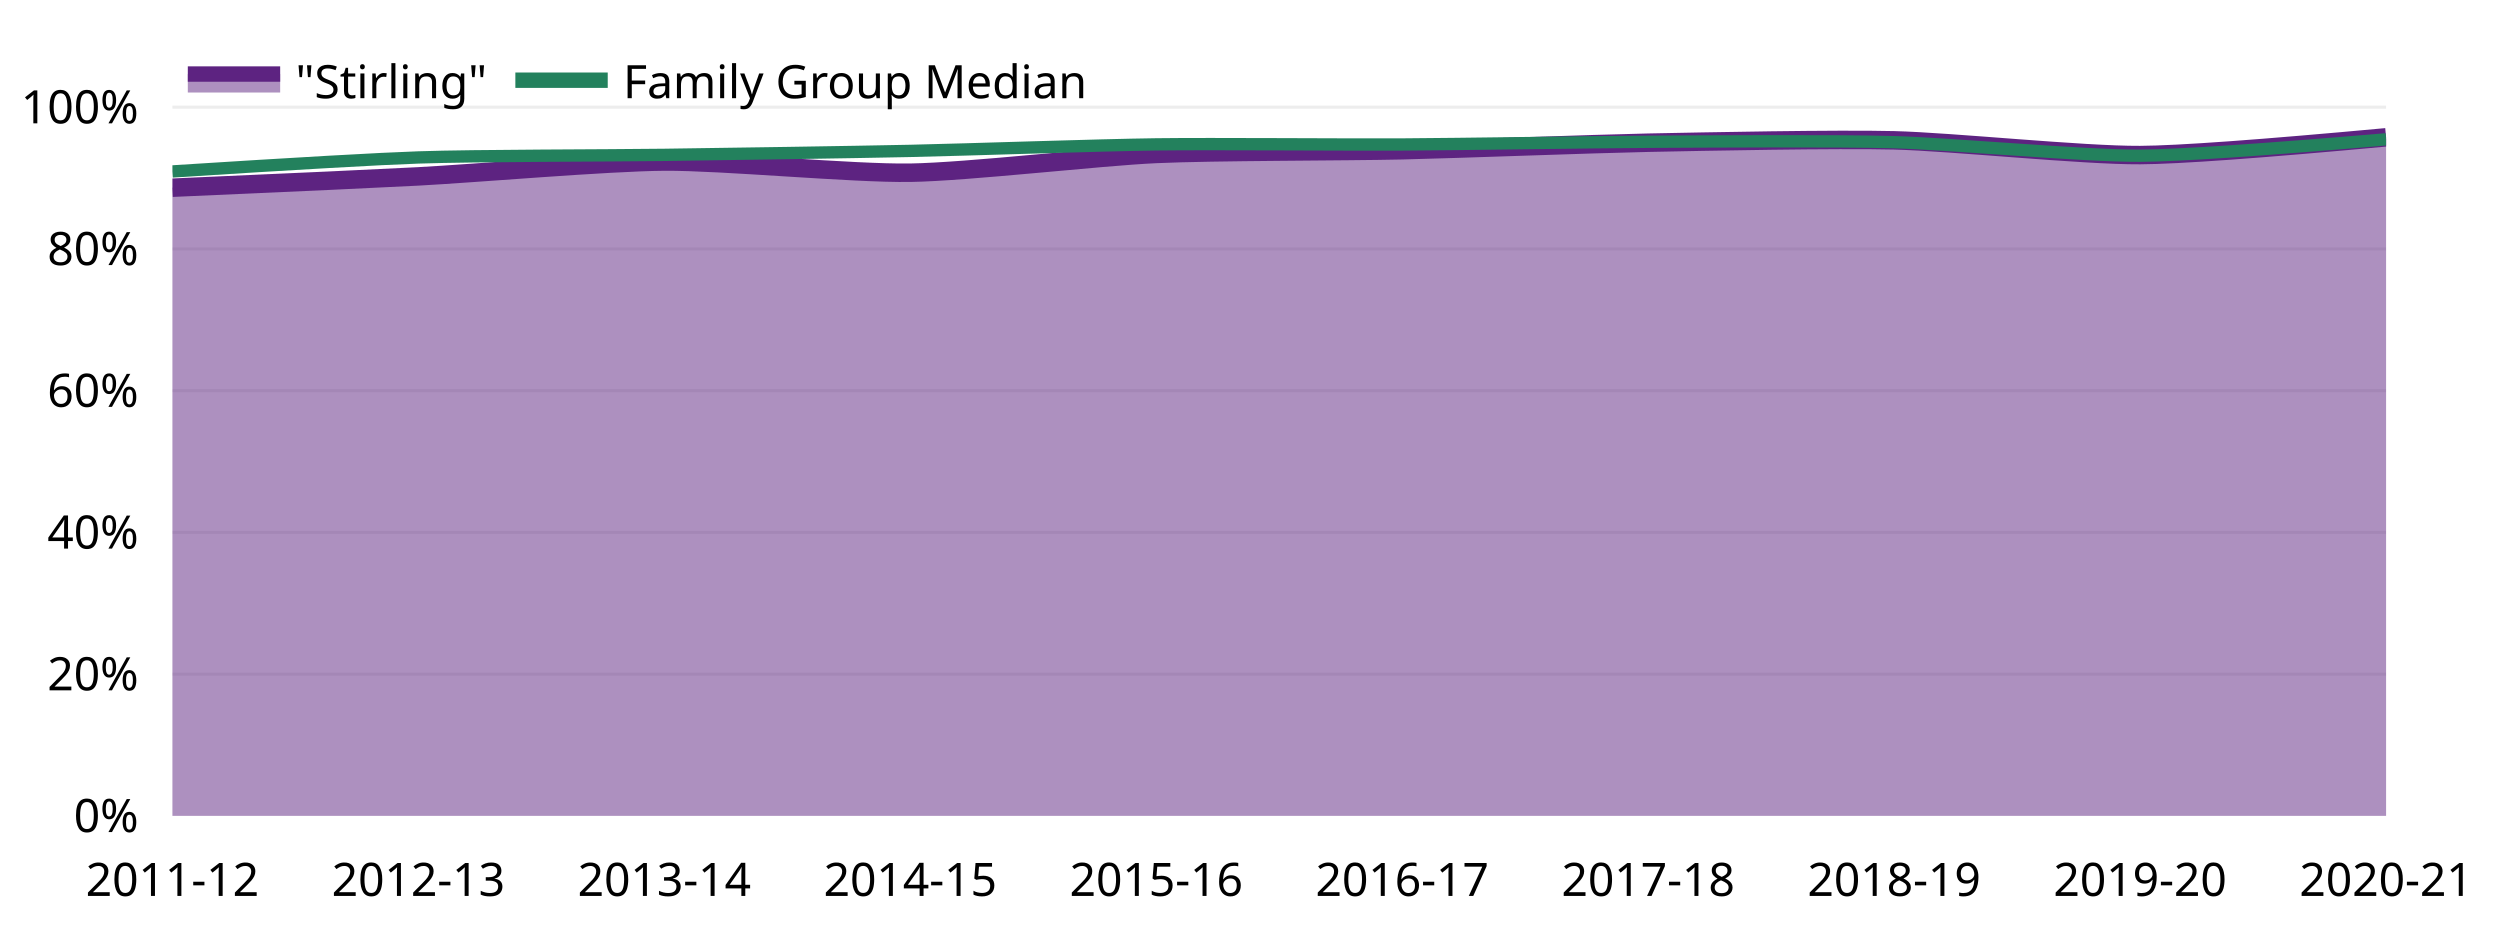
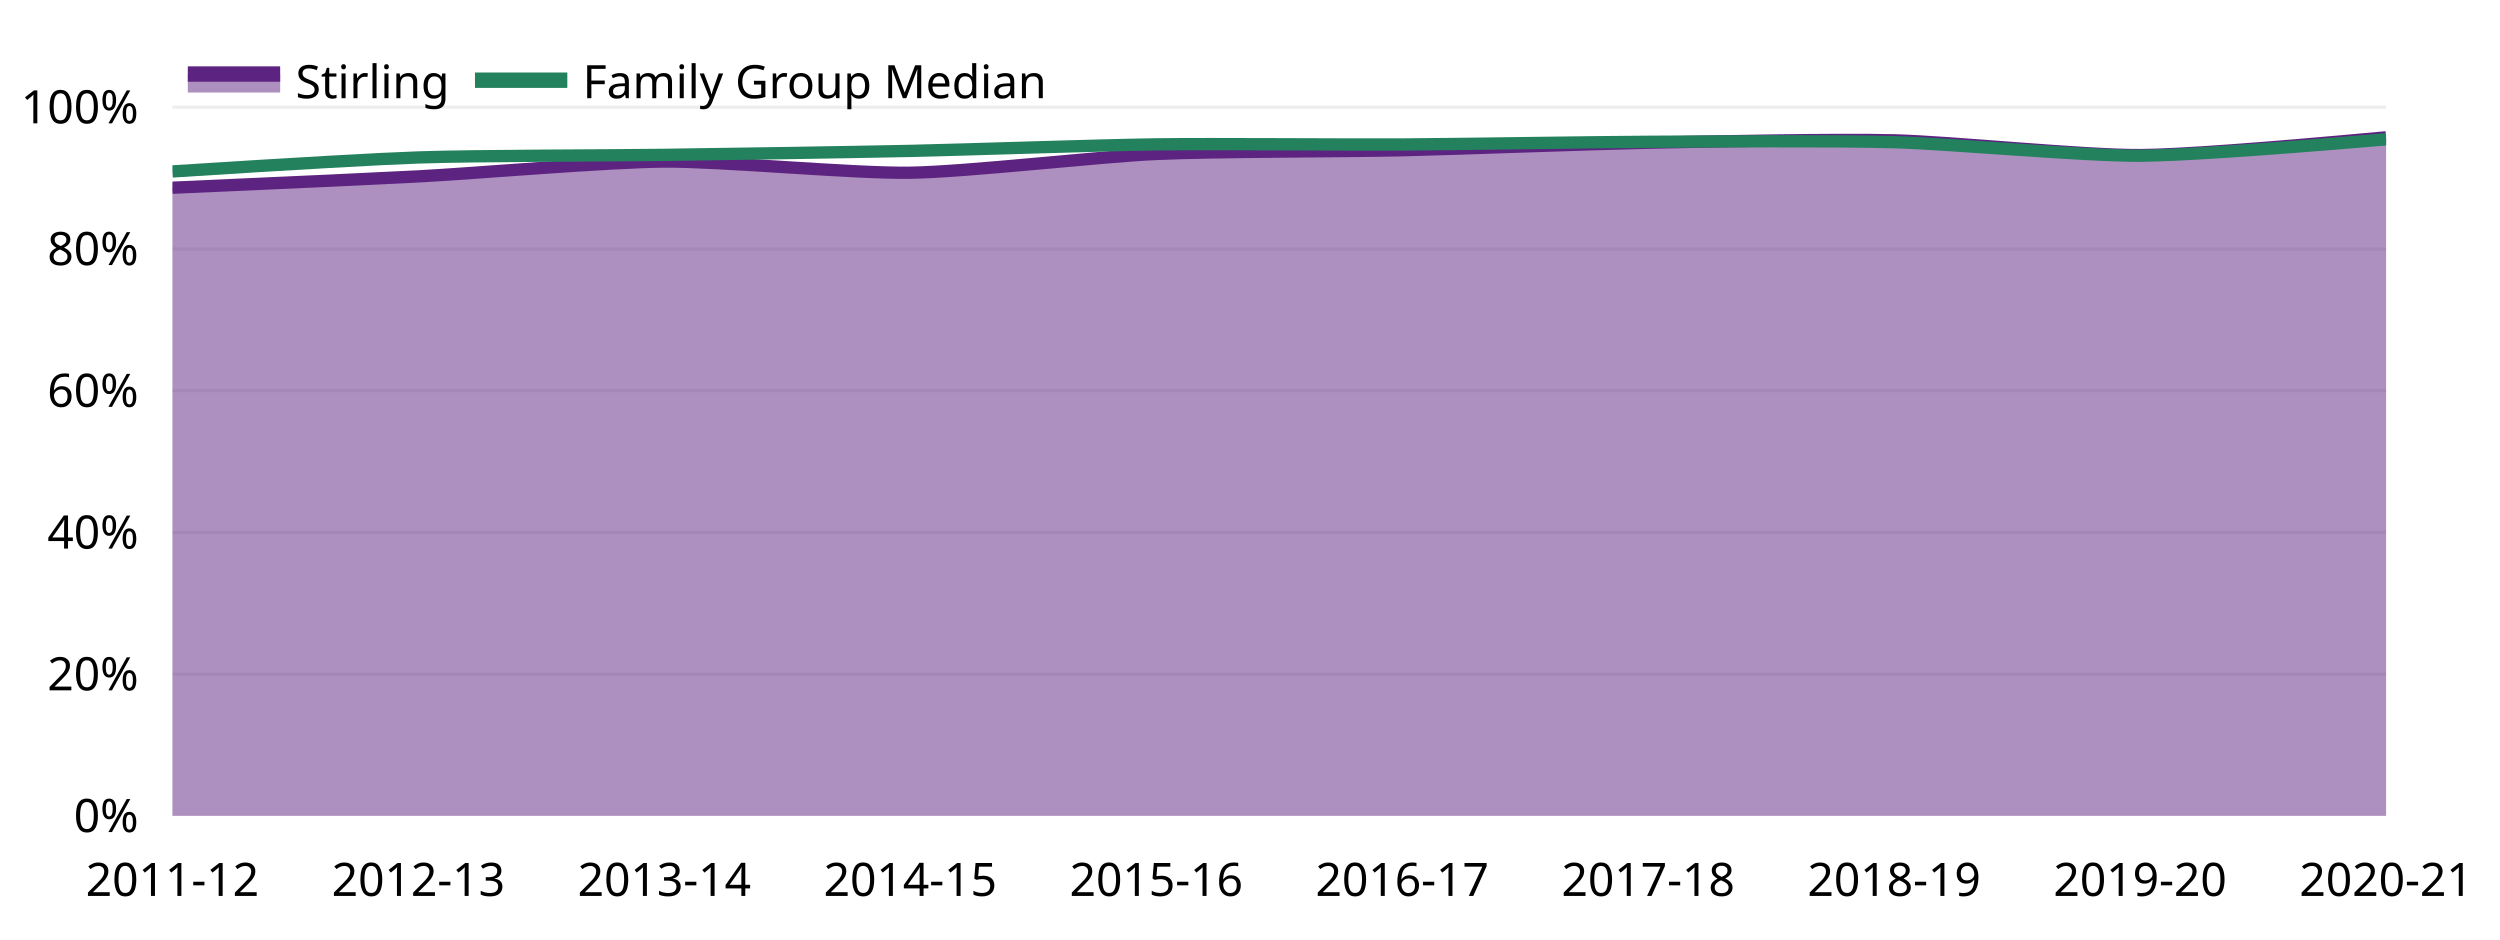
<svg xmlns="http://www.w3.org/2000/svg" class="main-svg" width="812" height="305" style="" viewBox="0 0 812 305">
  <rect x="0" y="0" width="812" height="305" style="fill: rgb(255, 255, 255); fill-opacity: 1;" />
-   <defs id="defs-731afb">
+   <defs id="defs-bef65b">
    <g class="clips">
-       <clipPath id="clip731afbxyplot" class="plotclip">
+       <clipPath id="clipbef65bxyplot" class="plotclip">
        <rect width="719" height="232" />
      </clipPath>
-       <clipPath class="axesclip" id="clip731afbx">
+       <clipPath class="axesclip" id="clipbef65bx">
        <rect x="56" y="0" width="719" height="305" />
      </clipPath>
-       <clipPath class="axesclip" id="clip731afby">
+       <clipPath class="axesclip" id="clipbef65by">
        <rect x="0" y="33" width="812" height="232" />
      </clipPath>
-       <clipPath class="axesclip" id="clip731afbxy">
+       <clipPath class="axesclip" id="clipbef65bxy">
        <rect x="56" y="33" width="719" height="232" />
      </clipPath>
    </g>
    <g class="gradients" />
    <g class="patterns" />
  </defs>
  <g class="bglayer">
    <rect class="bg" x="46" y="23" width="739" height="252" style="fill: rgb(0, 0, 0); fill-opacity: 0; stroke-width: 0;" />
  </g>
  <g class="layer-below">
    <g class="imagelayer" />
    <g class="shapelayer" />
  </g>
  <g class="cartesianlayer">
    <g class="subplot xy">
      <g class="layer-subplot">
        <g class="shapelayer" />
        <g class="imagelayer" />
      </g>
      <g class="gridlayer">
        <g class="x">
          <path class="xgrid crisp" transform="translate(135.89,0)" d="M0,33v232" style="stroke: rgb(255, 255, 255); stroke-opacity: 1; stroke-width: 1px;" />
          <path class="xgrid crisp" transform="translate(215.78,0)" d="M0,33v232" style="stroke: rgb(255, 255, 255); stroke-opacity: 1; stroke-width: 1px;" />
          <path class="xgrid crisp" transform="translate(295.67,0)" d="M0,33v232" style="stroke: rgb(255, 255, 255); stroke-opacity: 1; stroke-width: 1px;" />
          <path class="xgrid crisp" transform="translate(375.56,0)" d="M0,33v232" style="stroke: rgb(255, 255, 255); stroke-opacity: 1; stroke-width: 1px;" />
          <path class="xgrid crisp" transform="translate(455.44,0)" d="M0,33v232" style="stroke: rgb(255, 255, 255); stroke-opacity: 1; stroke-width: 1px;" />
          <path class="xgrid crisp" transform="translate(535.33,0)" d="M0,33v232" style="stroke: rgb(255, 255, 255); stroke-opacity: 1; stroke-width: 1px;" />
          <path class="xgrid crisp" transform="translate(615.22,0)" d="M0,33v232" style="stroke: rgb(255, 255, 255); stroke-opacity: 1; stroke-width: 1px;" />
          <path class="xgrid crisp" transform="translate(695.11,0)" d="M0,33v232" style="stroke: rgb(255, 255, 255); stroke-opacity: 1; stroke-width: 1px;" />
        </g>
        <g class="y">
          <path class="ygrid crisp" transform="translate(0,218.96)" d="M56,0h719" style="stroke: rgb(237, 237, 237); stroke-opacity: 1; stroke-width: 1px;" />
          <path class="ygrid crisp" transform="translate(0,172.93)" d="M56,0h719" style="stroke: rgb(237, 237, 237); stroke-opacity: 1; stroke-width: 1px;" />
          <path class="ygrid crisp" transform="translate(0,126.89)" d="M56,0h719" style="stroke: rgb(237, 237, 237); stroke-opacity: 1; stroke-width: 1px;" />
          <path class="ygrid crisp" transform="translate(0,80.85)" d="M56,0h719" style="stroke: rgb(237, 237, 237); stroke-opacity: 1; stroke-width: 1px;" />
          <path class="ygrid crisp" transform="translate(0,34.81)" d="M56,0h719" style="stroke: rgb(237, 237, 237); stroke-opacity: 1; stroke-width: 1px;" />
        </g>
      </g>
      <g class="zerolinelayer">
        <path class="yzl zl crisp" transform="translate(0,265)" d="M56,0h719" style="stroke: rgb(255, 255, 255); stroke-opacity: 1; stroke-width: 2px;" />
      </g>
      <path class="xlines-below" />
      <path class="ylines-below" />
      <g class="overlines-below" />
      <g class="xaxislayer-below" />
      <g class="yaxislayer-below" />
      <g class="overaxes-below" />
-       <g class="plot" transform="translate(56,33)" clip-path="url(#clip731afbxyplot)">
+       <g class="plot" transform="translate(56,33)" clip-path="url(#clipbef65bxyplot)">
        <g class="scatterlayer mlayer">
-           <g class="trace scatter tracec25618" style="stroke-miterlimit: 2;">
+           <g class="trace scatter trace3dc7e7" style="stroke-miterlimit: 2;">
            <g class="fills">
              <g>
                <path class="js-fill" d="M719,232L0,232L0,27.97Q61.25,25.28 79.89,24.29C98.53,23.3 141.14,19.61 159.78,19.47C178.42,19.33 221.04,23.39 239.67,23.1C258.32,22.81 300.91,17.85 319.56,17C338.19,16.15 380.8,16.23 399.44,15.8C418.08,15.37 460.69,13.73 479.33,13.35C497.97,12.97 540.59,12.11 559.22,12.58C577.87,13.05 620.47,17.48 639.11,17.37Q657.75,17.26 719,11.6" style="fill: rgb(93, 35, 129); fill-opacity: 0.5; stroke-width: 0;" />
              </g>
            </g>
            <g class="errorbars" />
            <g class="lines">
-               <path class="js-line" d="M0,27.97Q61.25,25.28 79.89,24.29C98.53,23.3 141.14,19.61 159.78,19.47C178.42,19.33 221.04,23.39 239.67,23.1C258.32,22.81 300.91,17.85 319.56,17C338.19,16.15 380.8,16.23 399.44,15.8C418.08,15.37 460.69,13.73 479.33,13.35C497.97,12.97 540.59,12.11 559.22,12.58C577.87,13.05 620.47,17.48 639.11,17.37Q657.75,17.26 719,11.6" style="vector-effect: non-scaling-stroke; fill: none; stroke: rgb(93, 35, 129); stroke-opacity: 1; stroke-width: 6px; opacity: 1;" />
+               <path class="js-line" d="M0,27.97Q61.25,25.28 79.89,24.29C98.53,23.3 141.14,19.61 159.78,19.47C178.42,19.33 221.04,23.39 239.67,23.1C258.32,22.81 300.91,17.85 319.56,17C338.19,16.15 380.8,16.23 399.44,15.8C418.08,15.37 460.69,13.73 479.33,13.35C497.97,12.97 540.59,12.11 559.22,12.58C577.87,13.05 620.47,17.48 639.11,17.37Q657.75,17.26 719,11.6" style="vector-effect: non-scaling-stroke; fill: none; stroke: rgb(93, 35, 129); stroke-opacity: 1; stroke-width: 4px; opacity: 1;" />
            </g>
            <g class="points" />
            <g class="text" />
          </g>
-           <g class="trace scatter trace5264bb" style="stroke-miterlimit: 2; opacity: 1;">
+           <g class="trace scatter trace403b28" style="stroke-miterlimit: 2; opacity: 1;">
            <g class="fills" />
            <g class="errorbars" />
            <g class="lines">
              <path class="js-line" d="M0,22.68Q61.24,18.77 79.89,18.14C98.52,17.51 141.14,17.55 159.78,17.3C178.42,17.05 221.03,16.41 239.67,16.01C258.31,15.61 300.92,14.13 319.56,13.89C338.2,13.65 380.8,14.03 399.44,13.93C418.08,13.83 460.69,13.14 479.33,13.05C497.97,12.96 540.59,12.65 559.22,13.18C577.87,13.71 620.47,17.68 639.11,17.57Q657.75,17.46 719,12.25" style="vector-effect: non-scaling-stroke; fill: none; stroke: rgb(35, 129, 93); stroke-opacity: 1; stroke-width: 4px; opacity: 1;" />
            </g>
            <g class="points" />
            <g class="text" />
          </g>
        </g>
      </g>
      <g class="overplot" />
      <path class="xlines-above crisp" d="M0,0" style="fill: none;" />
      <path class="ylines-above crisp" d="M0,0" style="fill: none;" />
      <g class="overlines-above" />
      <g class="xaxislayer-above">
        <g class="xtick">
          <text text-anchor="middle" x="0" y="291" transform="translate(56,0)" style="font-family: 'Segoe UI Semibold'; font-size: 15px; fill: rgb(0, 0, 0); fill-opacity: 1; white-space: pre; opacity: 1;">2011-12</text>
        </g>
        <g class="xtick">
          <text text-anchor="middle" x="0" y="291" transform="translate(135.89,0)" style="font-family: 'Segoe UI Semibold'; font-size: 15px; fill: rgb(0, 0, 0); fill-opacity: 1; white-space: pre; opacity: 1;">2012-13</text>
        </g>
        <g class="xtick">
          <text text-anchor="middle" x="0" y="291" transform="translate(215.78,0)" style="font-family: 'Segoe UI Semibold'; font-size: 15px; fill: rgb(0, 0, 0); fill-opacity: 1; white-space: pre; opacity: 1;">2013-14</text>
        </g>
        <g class="xtick">
          <text text-anchor="middle" x="0" y="291" transform="translate(295.67,0)" style="font-family: 'Segoe UI Semibold'; font-size: 15px; fill: rgb(0, 0, 0); fill-opacity: 1; white-space: pre; opacity: 1;">2014-15</text>
        </g>
        <g class="xtick">
          <text text-anchor="middle" x="0" y="291" transform="translate(375.56,0)" style="font-family: 'Segoe UI Semibold'; font-size: 15px; fill: rgb(0, 0, 0); fill-opacity: 1; white-space: pre; opacity: 1;">2015-16</text>
        </g>
        <g class="xtick">
          <text text-anchor="middle" x="0" y="291" transform="translate(455.44,0)" style="font-family: 'Segoe UI Semibold'; font-size: 15px; fill: rgb(0, 0, 0); fill-opacity: 1; white-space: pre; opacity: 1;">2016-17</text>
        </g>
        <g class="xtick">
          <text text-anchor="middle" x="0" y="291" transform="translate(535.33,0)" style="font-family: 'Segoe UI Semibold'; font-size: 15px; fill: rgb(0, 0, 0); fill-opacity: 1; white-space: pre; opacity: 1;">2017-18</text>
        </g>
        <g class="xtick">
          <text text-anchor="middle" x="0" y="291" transform="translate(615.22,0)" style="font-family: 'Segoe UI Semibold'; font-size: 15px; fill: rgb(0, 0, 0); fill-opacity: 1; white-space: pre; opacity: 1;">2018-19</text>
        </g>
        <g class="xtick">
          <text text-anchor="middle" x="0" y="291" transform="translate(695.11,0)" style="font-family: 'Segoe UI Semibold'; font-size: 15px; fill: rgb(0, 0, 0); fill-opacity: 1; white-space: pre; opacity: 1;">2019-20</text>
        </g>
        <g class="xtick">
          <text text-anchor="middle" x="0" y="291" transform="translate(775,0)" style="font-family: 'Segoe UI Semibold'; font-size: 15px; fill: rgb(0, 0, 0); fill-opacity: 1; white-space: pre; opacity: 1;">2020-21</text>
        </g>
      </g>
      <g class="yaxislayer-above">
        <g class="ytick">
          <text text-anchor="end" x="45" y="5.25" transform="translate(0,265)" style="font-family: 'Segoe UI Semibold'; font-size: 15px; fill: rgb(0, 0, 0); fill-opacity: 1; white-space: pre; opacity: 1;">0%</text>
        </g>
        <g class="ytick">
          <text text-anchor="end" x="45" y="5.25" style="font-family: 'Segoe UI Semibold'; font-size: 15px; fill: rgb(0, 0, 0); fill-opacity: 1; white-space: pre; opacity: 1;" transform="translate(0,218.96)">20%</text>
        </g>
        <g class="ytick">
          <text text-anchor="end" x="45" y="5.25" style="font-family: 'Segoe UI Semibold'; font-size: 15px; fill: rgb(0, 0, 0); fill-opacity: 1; white-space: pre; opacity: 1;" transform="translate(0,172.93)">40%</text>
        </g>
        <g class="ytick">
          <text text-anchor="end" x="45" y="5.25" style="font-family: 'Segoe UI Semibold'; font-size: 15px; fill: rgb(0, 0, 0); fill-opacity: 1; white-space: pre; opacity: 1;" transform="translate(0,126.89)">60%</text>
        </g>
        <g class="ytick">
          <text text-anchor="end" x="45" y="5.25" style="font-family: 'Segoe UI Semibold'; font-size: 15px; fill: rgb(0, 0, 0); fill-opacity: 1; white-space: pre; opacity: 1;" transform="translate(0,80.85)">80%</text>
        </g>
        <g class="ytick">
          <text text-anchor="end" x="45" y="5.25" style="font-family: 'Segoe UI Semibold'; font-size: 15px; fill: rgb(0, 0, 0); fill-opacity: 1; white-space: pre; opacity: 1;" transform="translate(0,34.81)">100%</text>
        </g>
      </g>
      <g class="overaxes-above" />
    </g>
  </g>
  <g class="polarlayer" />
  <g class="smithlayer" />
  <g class="ternarylayer" />
  <g class="geolayer" />
  <g class="funnelarealayer" />
  <g class="pielayer" />
  <g class="iciclelayer" />
  <g class="treemaplayer" />
  <g class="sunburstlayer" />
  <g class="glimages" />
-   <defs id="topdefs-731afb">
+   <defs id="topdefs-bef65b">
    <g class="clips" />
-     <clipPath id="legend731afb">
-       <rect width="298" height="33" x="0" y="0" />
+     <clipPath id="legendbef65b">
+       <rect width="285" height="33" x="0" y="0" />
    </clipPath>
  </defs>
  <g class="layer-above">
    <g class="imagelayer" />
    <g class="shapelayer" />
  </g>
  <g class="infolayer">
    <g class="legend" pointer-events="all" transform="translate(56,9.8)">
-       <rect class="bg" shape-rendering="crispEdges" width="298" height="33" x="0" y="0" style="stroke: rgb(68, 68, 68); stroke-opacity: 1; fill: rgb(0, 0, 0); fill-opacity: 0; stroke-width: 0px;" />
-       <g class="scrollbox" transform="" clip-path="url(#legend731afb)">
+       <rect class="bg" shape-rendering="crispEdges" width="285" height="33" x="0" y="0" style="stroke: rgb(68, 68, 68); stroke-opacity: 1; fill: rgb(0, 0, 0); fill-opacity: 0; stroke-width: 0px;" />
+       <g class="scrollbox" transform="" clip-path="url(#legendbef65b)">
        <g class="groups">
          <g class="traces" transform="translate(0,16.25)" style="opacity: 1;">
-             <text class="legendtext" text-anchor="start" x="40" y="5.85" style="font-family: 'Segoe UI Semibold'; font-size: 15px; fill: rgb(0, 0, 0); fill-opacity: 1; white-space: pre;">"Stirling"</text>
+             <text class="legendtext" text-anchor="start" x="40" y="5.85" style="font-family: 'Segoe UI Semibold'; font-size: 15px; fill: rgb(0, 0, 0); fill-opacity: 1; white-space: pre;">Stirling</text>
            <g class="layers">
              <g class="legendfill">
                <path class="js-fill" d="M5,-2h30v6h-30z" style="stroke-width: 0; fill: rgb(93, 35, 129); fill-opacity: 0.5;" />
              </g>
              <g class="legendlines">
                <path class="js-line" d="M5,-2h30" style="fill: none; stroke: rgb(93, 35, 129); stroke-opacity: 1; stroke-width: 5px;" />
              </g>
              <g class="legendsymbols">
                <g class="legendpoints" />
              </g>
            </g>
-             <rect class="legendtoggle" x="0" y="-11.25" width="103.891" height="22.5" style="fill: rgb(0, 0, 0); fill-opacity: 0;" />
-           </g>
-           <g class="traces" transform="translate(106.3906,16.25)" style="opacity: 1;">
+             <rect class="legendtoggle" x="0" y="-11.25" width="90.766" height="22.5" style="fill: rgb(0, 0, 0); fill-opacity: 0;" />
+           </g>
+           <g class="traces" transform="translate(93.26562,16.25)" style="opacity: 1;">
            <text class="legendtext" text-anchor="start" x="40" y="5.85" style="font-family: 'Segoe UI Semibold'; font-size: 15px; fill: rgb(0, 0, 0); fill-opacity: 1; white-space: pre;">Family Group Median</text>
            <g class="layers" style="opacity: 1;">
              <g class="legendfill" />
              <g class="legendlines">
                <path class="js-line" d="M5,0h30" style="fill: none; stroke: rgb(35, 129, 93); stroke-opacity: 1; stroke-width: 5px;" />
              </g>
              <g class="legendsymbols">
                <g class="legendpoints" />
              </g>
            </g>
            <rect class="legendtoggle" x="0" y="-11.25" width="188.609" height="22.5" style="fill: rgb(0, 0, 0); fill-opacity: 0;" />
          </g>
        </g>
      </g>
      <rect class="scrollbar" rx="20" ry="3" width="0" height="0" x="0" y="0" style="fill: rgb(128, 139, 164); fill-opacity: 1;" />
    </g>
    <g class="g-gtitle" />
    <g class="g-xtitle" />
    <g class="g-ytitle" />
  </g>
</svg>
